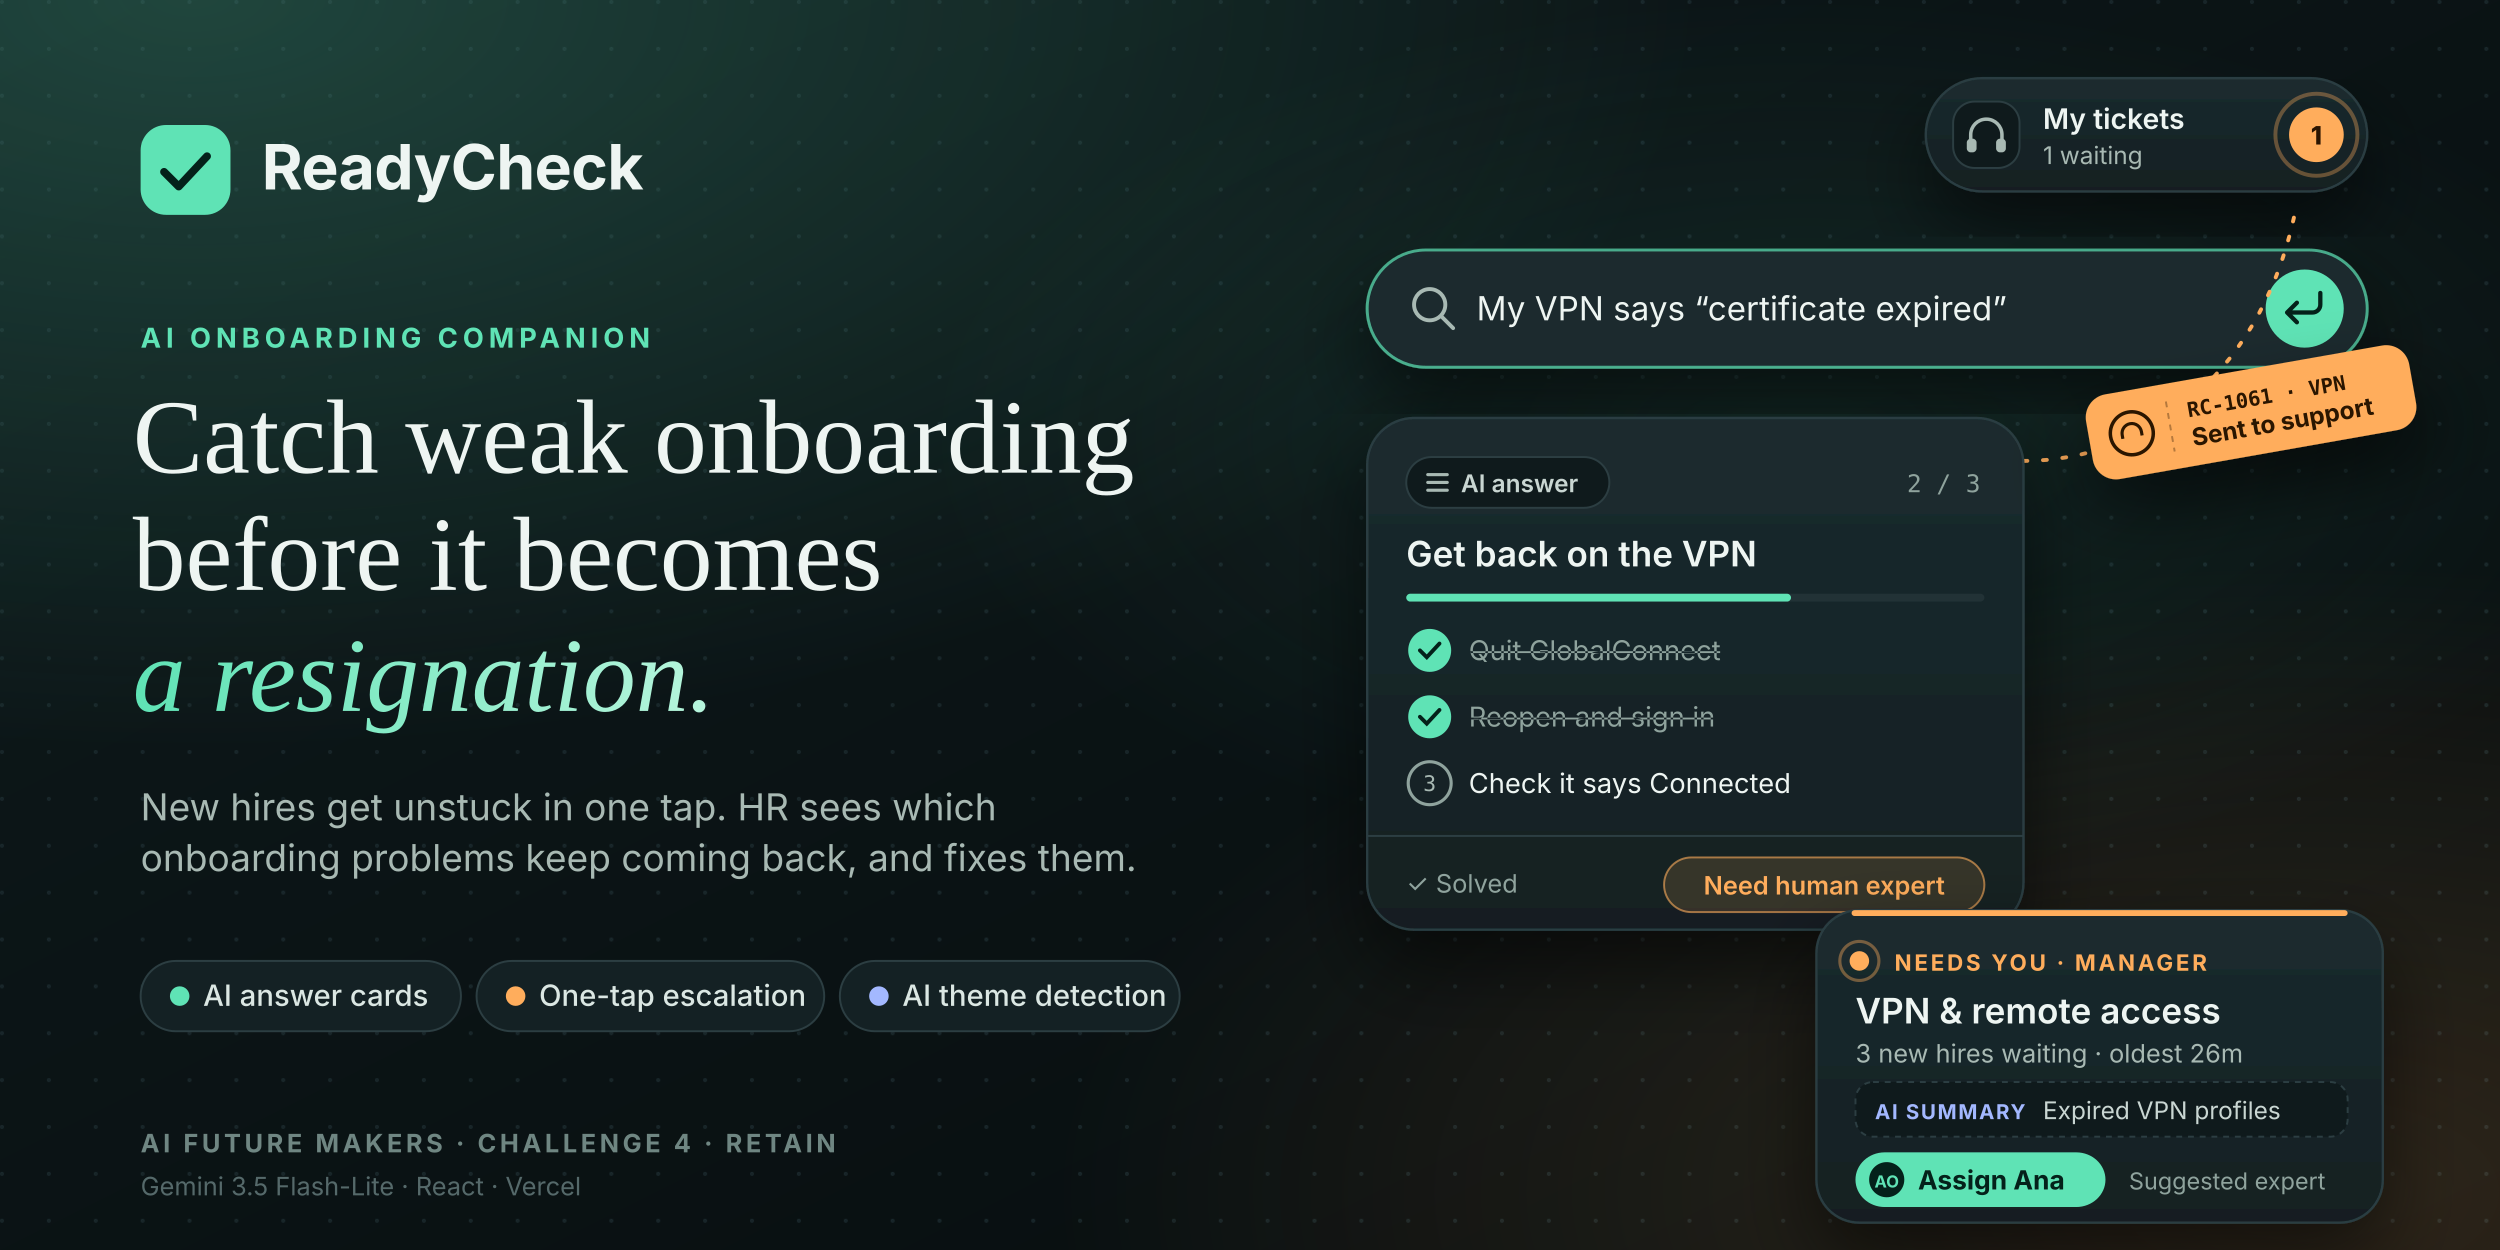
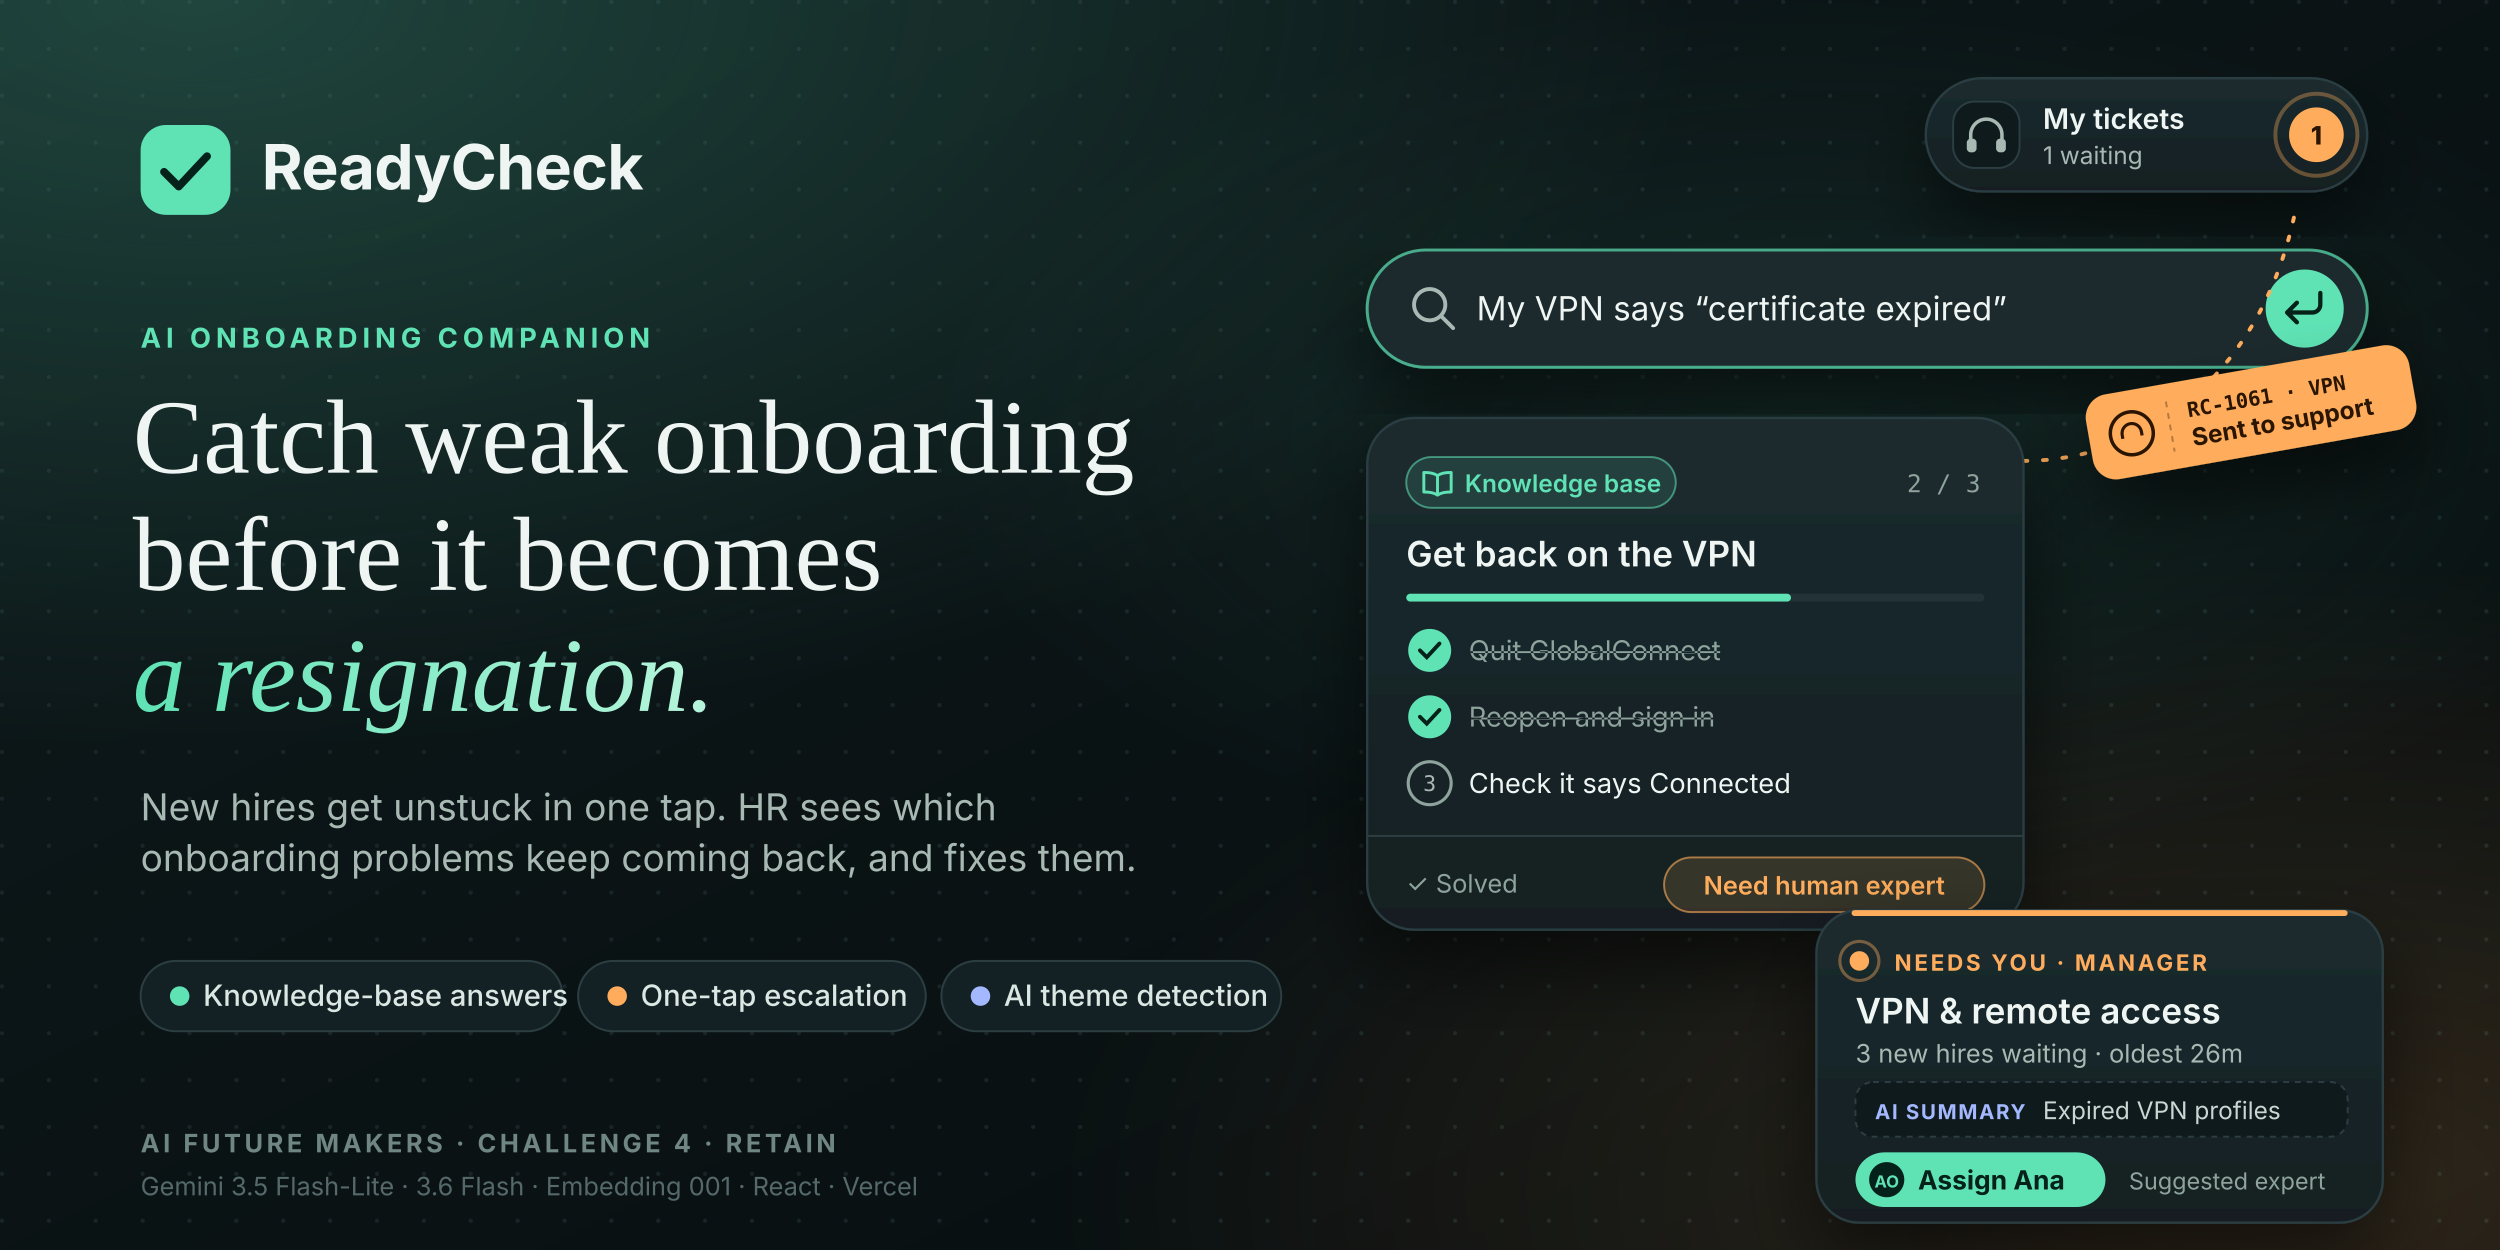
<svg xmlns="http://www.w3.org/2000/svg" width="1280" height="640" viewBox="0 0 1280 640" font-family="Segoe UI, Inter, Helvetica Neue, Arial, sans-serif" role="img" aria-labelledby="t d">
  <defs>
    <linearGradient id="bg" x1="0" y1="0" x2="1" y2="1">
      <stop offset="0" stop-color="#0e1a1c" />
      <stop offset="1" stop-color="#070c0d" />
    </linearGradient>
    <radialGradient id="g1" cx="0.08" cy="0.0" r="0.6">
      <stop offset="0" stop-color="#5fe3b5" stop-opacity=".22" />
      <stop offset="1" stop-color="#5fe3b5" stop-opacity="0" />
    </radialGradient>
    <radialGradient id="g2" cx="0.92" cy="0.95" r="0.5">
      <stop offset="0" stop-color="#ffad5c" stop-opacity=".16" />
      <stop offset="1" stop-color="#ffad5c" stop-opacity="0" />
    </radialGradient>
    <radialGradient id="g3" cx="0.72" cy="0.35" r="0.35">
      <stop offset="0" stop-color="#5fe3b5" stop-opacity=".10" />
      <stop offset="1" stop-color="#5fe3b5" stop-opacity="0" />
    </radialGradient>
    <pattern id="dots" width="24" height="24" patternUnits="userSpaceOnUse">
      <circle cx="1" cy="1" r="1.1" fill="#1c2b2f" />
    </pattern>
    <linearGradient id="glass" x1="0" y1="0" x2="0" y2="1">
      <stop offset="0" stop-color="#1b2b2f" />
      <stop offset="1" stop-color="#131f22" />
    </linearGradient>
    <linearGradient id="hl" x1="0" y1="0" x2="1" y2="0">
      <stop offset="0" stop-color="#5fe3b5" />
      <stop offset="1" stop-color="#b6f5dc" />
    </linearGradient>
    <filter id="sh" x="-30%" y="-30%" width="160%" height="170%">
      <feDropShadow dx="0" dy="18" stdDeviation="20" flood-color="#000" flood-opacity=".55" />
    </filter>
    <filter id="glow" x="-50%" y="-50%" width="200%" height="200%">
      <feGaussianBlur stdDeviation="8" />
    </filter>
    <style>
      .serif { font-family: "Instrument Serif", Georgia, "Times New Roman", serif; }
      .mono { font-family: Consolas, "Cascadia Mono", Menlo, monospace; }
      .card { fill: url(#glass); stroke: #2c3e42; stroke-width: 1.2; }
      .chip { fill: #142124; stroke: #2c3e42; }
      .chipt { fill: #dbe7e3; font-size: 15px; font-weight: 500; }
    </style>
  </defs>
  <rect width="1280" height="640" fill="url(#bg)" />
  <rect width="1280" height="640" fill="url(#dots)" opacity=".75" />
  <rect width="1280" height="640" fill="url(#g1)" />
  <rect width="1280" height="640" fill="url(#g2)" />
  <rect width="1280" height="640" fill="url(#g3)" />
  <g transform="translate(72 64)">
    <rect width="46" height="46" rx="13" fill="#5fe3b5" />
    <path d="M12 24l7.5 7.5L34 16" stroke="#04211a" stroke-width="4" fill="none" stroke-linecap="round" stroke-linejoin="round" />
    <text x="62" y="33" fill="#eef5f2" font-size="32" font-weight="700" letter-spacing="-.01em">ReadyCheck</text>
  </g>
  <text x="72" y="178" fill="#5fe3b5" font-size="14" font-weight="700" letter-spacing=".18em">AI ONBOARDING COMPANION</text>
  <text class="serif" x="68" y="242" fill="#eef5f2" font-size="54">Catch weak onboarding</text>
  <text class="serif" x="68" y="302" fill="#eef5f2" font-size="54">before it becomes</text>
  <text class="serif" x="68" y="364" fill="url(#hl)" font-size="54" font-style="italic">a resignation.</text>
  <text x="72" y="420" fill="#a8b9b3" font-size="19">New hires get unstuck in one tap. HR sees which</text>
  <text x="72" y="446" fill="#a8b9b3" font-size="19">onboarding problems keep coming back, and fixes them.</text>
  <g>
-     <rect class="chip" x="72" y="492" width="164" height="36" rx="18" />
+     <rect class="chip" x="72" y="492" width="216" height="36" rx="18" />
    <circle cx="92" cy="510" r="5" fill="#5fe3b5" />
-     <text class="chipt" x="104" y="515">AI answer cards</text>
-     <rect class="chip" x="244" y="492" width="178" height="36" rx="18" />
-     <circle cx="264" cy="510" r="5" fill="#ffad5c" />
-     <text class="chipt" x="276" y="515">One-tap escalation</text>
-     <rect class="chip" x="430" y="492" width="174" height="36" rx="18" />
-     <circle cx="450" cy="510" r="5" fill="#a3b8ff" />
-     <text class="chipt" x="462" y="515">AI theme detection</text>
+     <text class="chipt" x="104" y="515">Knowledge-base answers</text>
+     <rect class="chip" x="296" y="492" width="178" height="36" rx="18" />
+     <circle cx="316" cy="510" r="5" fill="#ffad5c" />
+     <text class="chipt" x="328" y="515">One-tap escalation</text>
+     <rect class="chip" x="482" y="492" width="174" height="36" rx="18" />
+     <circle cx="502" cy="510" r="5" fill="#a3b8ff" />
+     <text class="chipt" x="514" y="515">AI theme detection</text>
  </g>
  <text x="72" y="590" fill="#6f8682" font-size="13" font-weight="700" letter-spacing=".14em">AI FUTURE MAKERS · CHALLENGE 4 · RETAIN</text>
-   <text x="72" y="612" fill="#55696a" font-size="13">Gemini 3.5 Flash-Lite · React · Vercel</text>
+   <text x="72" y="612" fill="#55696a" font-size="13">Gemini 3.5 Flash-Lite · 3.6 Flash · Embedding 001 · React · Vercel</text>
  <g filter="url(#sh)">
    <rect class="card" x="986" y="40" width="226" height="58" rx="29" />
  </g>
  <rect x="1000" y="52" width="34" height="34" rx="11" fill="#0f1a1c" stroke="#2c3e42" />
  <path d="M1009 72v-3a8 8 0 0 1 16 0v3" fill="none" stroke="#a8b9b3" stroke-width="1.8" stroke-linecap="round" />
  <rect x="1007" y="71" width="5" height="7" rx="2" fill="#a8b9b3" />
  <rect x="1022" y="71" width="5" height="7" rx="2" fill="#a8b9b3" />
  <text x="1046" y="66" fill="#eef5f2" font-size="14.5" font-weight="600">My tickets</text>
  <text x="1046" y="84" fill="#a8b9b3" font-size="12.5">1 waiting</text>
  <circle cx="1186" cy="69" r="14" fill="#ffad5c" />
  <text x="1186" y="74" text-anchor="middle" fill="#2a1400" font-size="13" font-weight="800">1</text>
  <circle cx="1186" cy="69" r="21" fill="none" stroke="#ffad5c" stroke-opacity=".35" stroke-width="2" />
  <g filter="url(#sh)">
    <rect x="700" y="128" width="512" height="60" rx="30" fill="#1a292d" stroke="#5fe3b5" stroke-opacity=".7" stroke-width="1.5" />
  </g>
  <circle cx="732" cy="156" r="8" fill="none" stroke="#a8b9b3" stroke-width="2" />
  <path d="M738 162l6 6" stroke="#a8b9b3" stroke-width="2" stroke-linecap="round" />
  <text x="756" y="164" fill="#eef5f2" font-size="17">My VPN says “certificate expired”</text>
  <circle cx="1180" cy="158" r="20" fill="#5fe3b5" />
  <path d="M1188 150v6a4 4 0 0 1-4 4h-12M1176 155l-5 5 5 5" stroke="#04211a" stroke-width="2.2" fill="none" stroke-linecap="round" stroke-linejoin="round" />
  <path d="M1036 236 C1100 236 1160 190 1176 104" fill="none" stroke="#ffad5c" stroke-width="2" stroke-dasharray="2 8" stroke-linecap="round" />
  <g filter="url(#sh)">
    <rect class="card" x="700" y="214" width="336" height="262" rx="24" />
  </g>
-   <rect x="720" y="234" width="104" height="26" rx="13" fill="#0f1a1c" stroke="#2c3e42" />
-   <path d="M731 243h10M731 247h10M731 251h10" stroke="#a8b9b3" stroke-width="1.6" stroke-linecap="round" />
-   <text x="748" y="252" fill="#c9d6d2" font-size="12.5" font-weight="600">AI answer</text>
+   <rect x="720" y="234" width="138" height="26" rx="13" fill="#5fe3b5" fill-opacity=".12" stroke="#5fe3b5" stroke-opacity=".55" />
+   <path d="M736 243.5c-1.8-1.2-3.8-1.6-7-1.6v10c3.2 0 5.2.4 7 1.6 1.8-1.2 3.8-1.6 7-1.6v-10c-3.2 0-5.2.4-7 1.6zM736 243.5v10" stroke="#5fe3b5" stroke-width="1.5" fill="none" stroke-linejoin="round" />
+   <text x="750" y="252" fill="#5fe3b5" font-size="12.5" font-weight="600">Knowledge base</text>
  <text class="mono" x="1014" y="252" text-anchor="end" fill="#8fa39d" font-size="12.5">2 / 3</text>
  <text x="720" y="290" fill="#eef5f2" font-size="18" font-weight="600">Get back on the VPN</text>
  <rect x="720" y="304" width="296" height="4" rx="2" fill="#223236" />
  <rect x="720" y="304" width="197" height="4" rx="2" fill="#5fe3b5" />
  <g font-size="14">
    <circle cx="732" cy="333" r="11" fill="#5fe3b5" />
    <path d="M727 333l3.5 3.5 6.5-7" stroke="#04211a" stroke-width="2" fill="none" stroke-linecap="round" />
    <text x="752" y="338" fill="#8fa39d" text-decoration="line-through">Quit GlobalConnect</text>
    <circle cx="732" cy="367" r="11" fill="#5fe3b5" />
    <path d="M727 367l3.5 3.5 6.5-7" stroke="#04211a" stroke-width="2" fill="none" stroke-linecap="round" />
    <text x="752" y="372" fill="#8fa39d" text-decoration="line-through">Reopen and sign in</text>
    <circle cx="732" cy="401" r="11" fill="none" stroke="#8fa39d" stroke-width="1.6" />
    <text x="732" y="405" text-anchor="middle" fill="#a8b9b3" font-size="11" class="mono">3</text>
    <text x="752" y="406" fill="#eef5f2">Check it says Connected</text>
  </g>
  <line x1="700" y1="428" x2="1036" y2="428" stroke="#2c3e42" />
  <text x="720" y="457" fill="#8fa39d" font-size="13">✓ Solved</text>
  <rect x="852" y="439" width="164" height="28" rx="14" fill="#ffad5c" fill-opacity=".14" stroke="#ffad5c" stroke-opacity=".6" />
  <text x="934" y="458" text-anchor="middle" fill="#ffad5c" font-size="13" font-weight="600">Need human expert</text>
  <g transform="translate(1066 204) rotate(-10)" filter="url(#sh)">
    <rect width="168" height="44" rx="12" fill="#ffad5c" />
    <circle cx="22" cy="22" r="11" fill="none" stroke="#2a1400" stroke-width="1.8" />
    <path d="M17 24v-2a5 5 0 0 1 10 0v2" stroke="#2a1400" stroke-width="1.6" fill="none" />
    <line x1="42" y1="9" x2="42" y2="35" stroke="#2a1400" stroke-opacity=".35" stroke-dasharray="3 3" />
    <text class="mono" x="52" y="19" fill="#2a1400" font-size="10.5" font-weight="700">RC-1061 · VPN</text>
    <text x="52" y="34" fill="#2a1400" font-size="12.5" font-weight="700">Sent to support</text>
  </g>
  <g filter="url(#sh)">
    <rect class="card" x="930" y="466" width="290" height="160" rx="22" />
  </g>
  <rect x="948" y="466" width="254" height="3" rx="1.5" fill="#ffad5c" />
  <circle cx="952" cy="492" r="5" fill="#ffad5c" />
  <circle cx="952" cy="492" r="10" fill="none" stroke="#ffad5c" stroke-opacity=".4" stroke-width="1.6" />
  <text x="970" y="497" fill="#ffad5c" font-size="11.5" font-weight="700" letter-spacing=".12em">NEEDS YOU · MANAGER</text>
  <text x="950" y="524" fill="#eef5f2" font-size="18" font-weight="600">VPN &amp; remote access</text>
  <text x="950" y="544" fill="#a8b9b3" font-size="13">3 new hires waiting · oldest 26m</text>
  <rect x="950" y="554" width="252" height="28" rx="9" fill="#0f1a1c" stroke="#2c3e42" stroke-dasharray="3 3" />
  <text x="960" y="573" fill="#a3b8ff" font-size="10.5" font-weight="700" letter-spacing=".08em">AI SUMMARY</text>
  <text x="1046" y="573" fill="#c9d6d2" font-size="12.5">Expired VPN profiles</text>
  <rect x="950" y="590" width="128" height="28" rx="15" fill="#5fe3b5" />
  <circle cx="966" cy="604" r="9" fill="#04211a" />
  <text x="966" y="608" text-anchor="middle" fill="#5fe3b5" font-size="8.5" font-weight="700">AO</text>
  <text x="982" y="609" fill="#04211a" font-size="13.5" font-weight="700">Assign Ana</text>
  <text x="1090" y="609" fill="#8fa39d" font-size="12">Suggested expert</text>
</svg>
